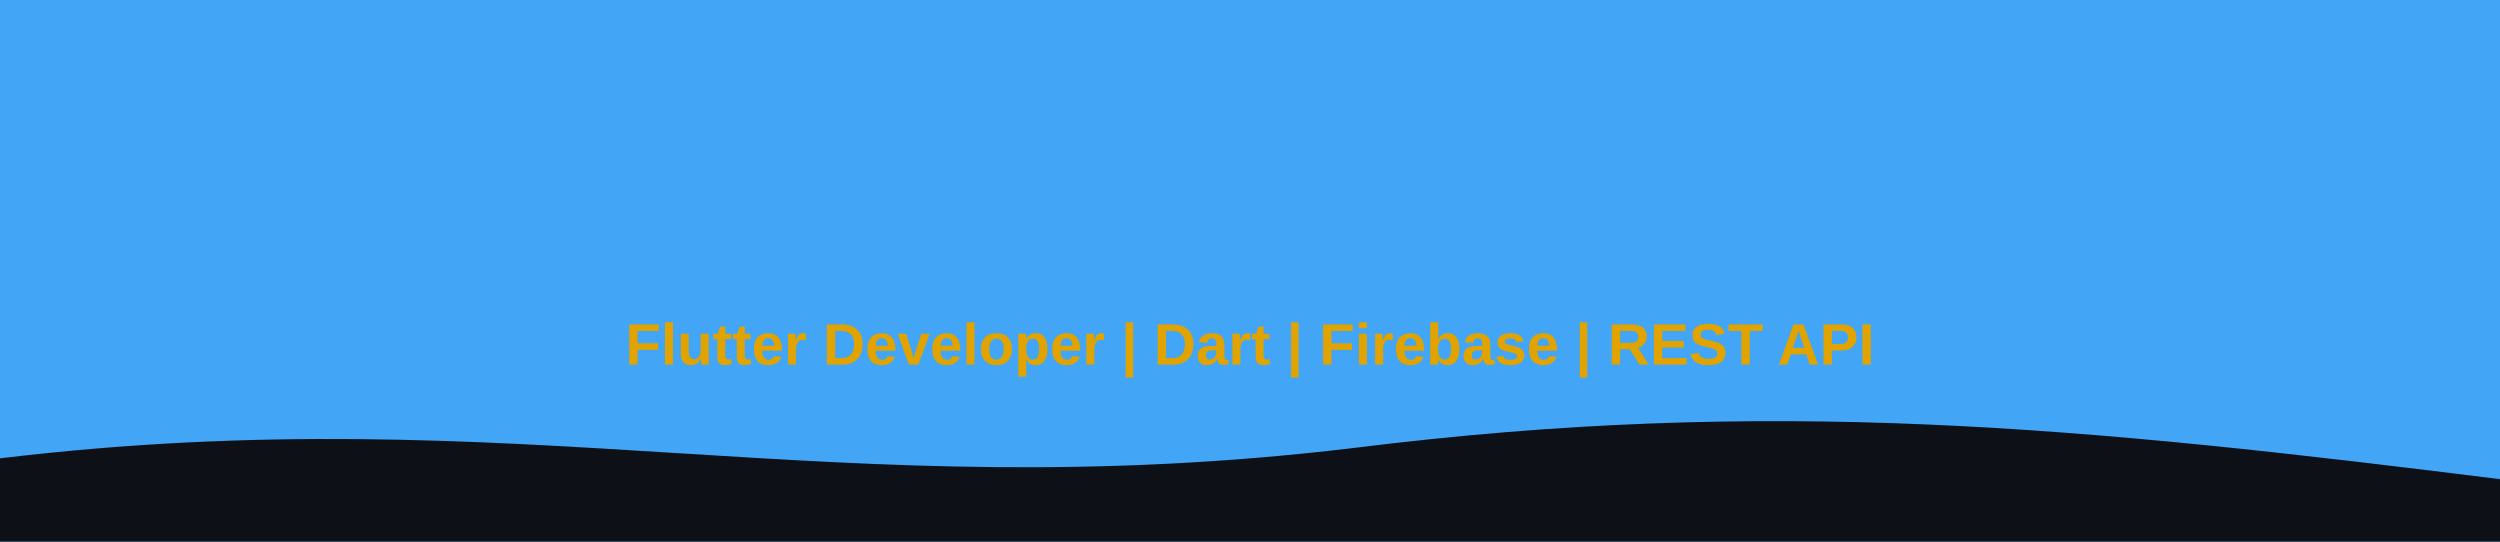
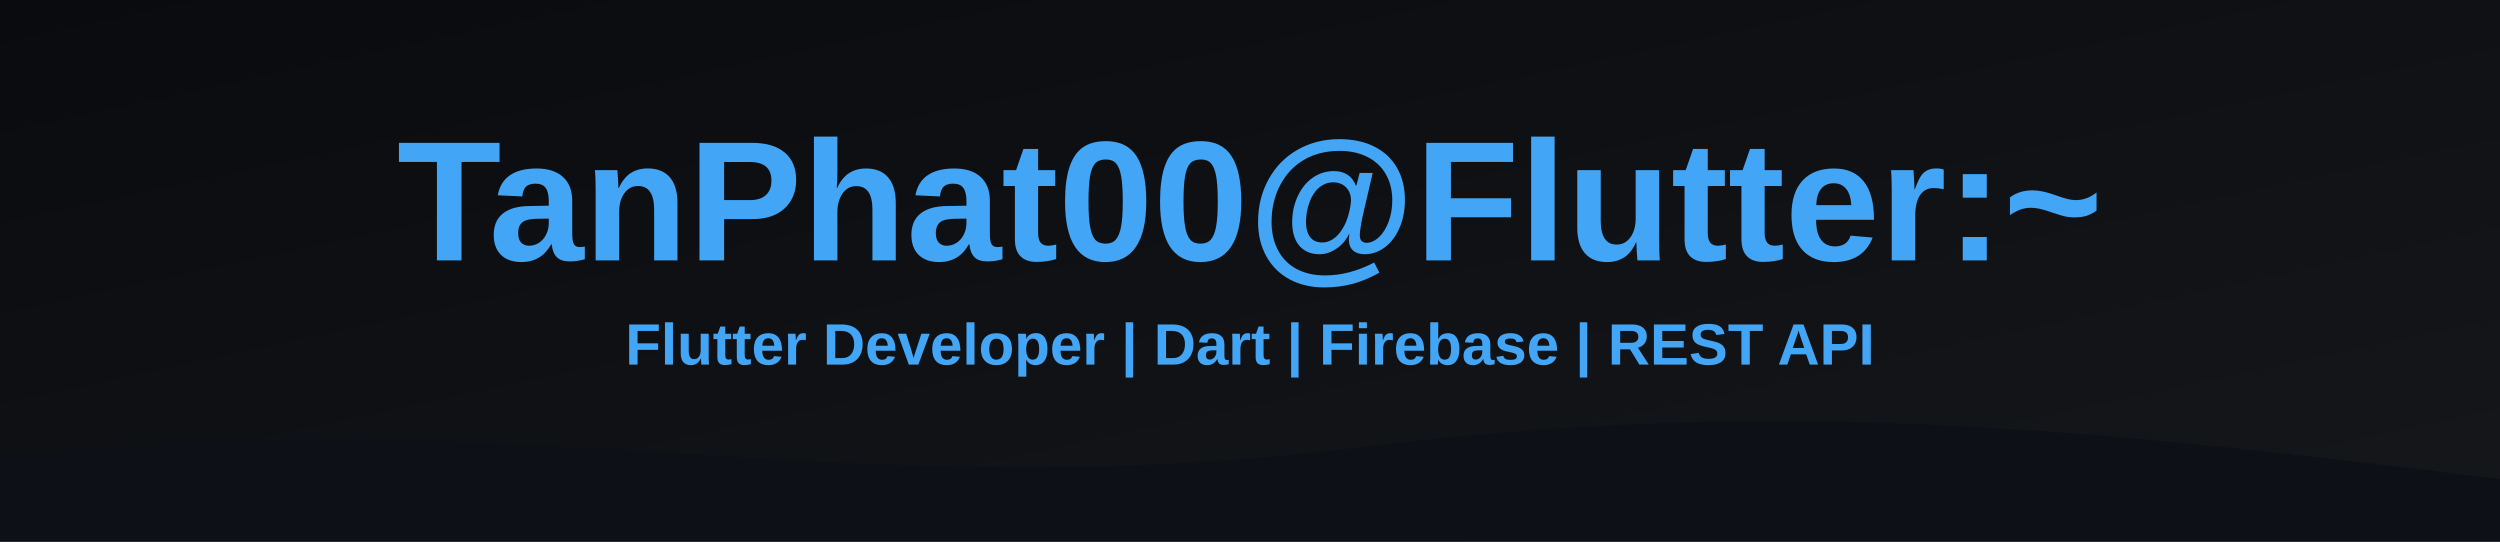
<svg xmlns="http://www.w3.org/2000/svg" width="1200" height="260" viewBox="0 0 1200 260">
  <defs>
    <linearGradient id="bg" x1="0" y1="0" x2="1" y2="1">
-       <stop offset="0%" stop-color="#42A5F5" />
-       <stop offset="100%" stop-color="#42A5F5" />
+       <stop offset="0%" stop-color="#090b0f" />
+       <stop offset="100%" stop-color="#15171b" />
    </linearGradient>
    <linearGradient id="gold" x1="0" y1="0" x2="1" y2="0">
      <stop offset="0%" stop-color="#42A5F5" />
      <stop offset="100%" stop-color="#42A5F5" />
    </linearGradient>
  </defs>
  <rect width="1200" height="260" fill="url(#bg)" />
  <path d="M0 220        C250 190 400 245 650 215        C850 190 1000 205 1200 230        L1200 260        L0 260 Z" fill="#0d1117" />
  <text x="600" y="125" text-anchor="middle" font-family="Arial, Helvetica, sans-serif" font-size="82" font-weight="700" fill="url(#gold)">
    TanPhat00@Flutter:~
  </text>
-   <text x="600" y="175" text-anchor="middle" font-family="Arial, Helvetica, sans-serif" font-size="28" font-weight="600" fill="#e0a300">
+   <text x="600" y="175" text-anchor="middle" font-family="Arial, Helvetica, sans-serif" font-size="28" font-weight="600" fill="#42A5F5">
    Flutter Developer | Dart | Firebase | REST API
  </text>
</svg>
